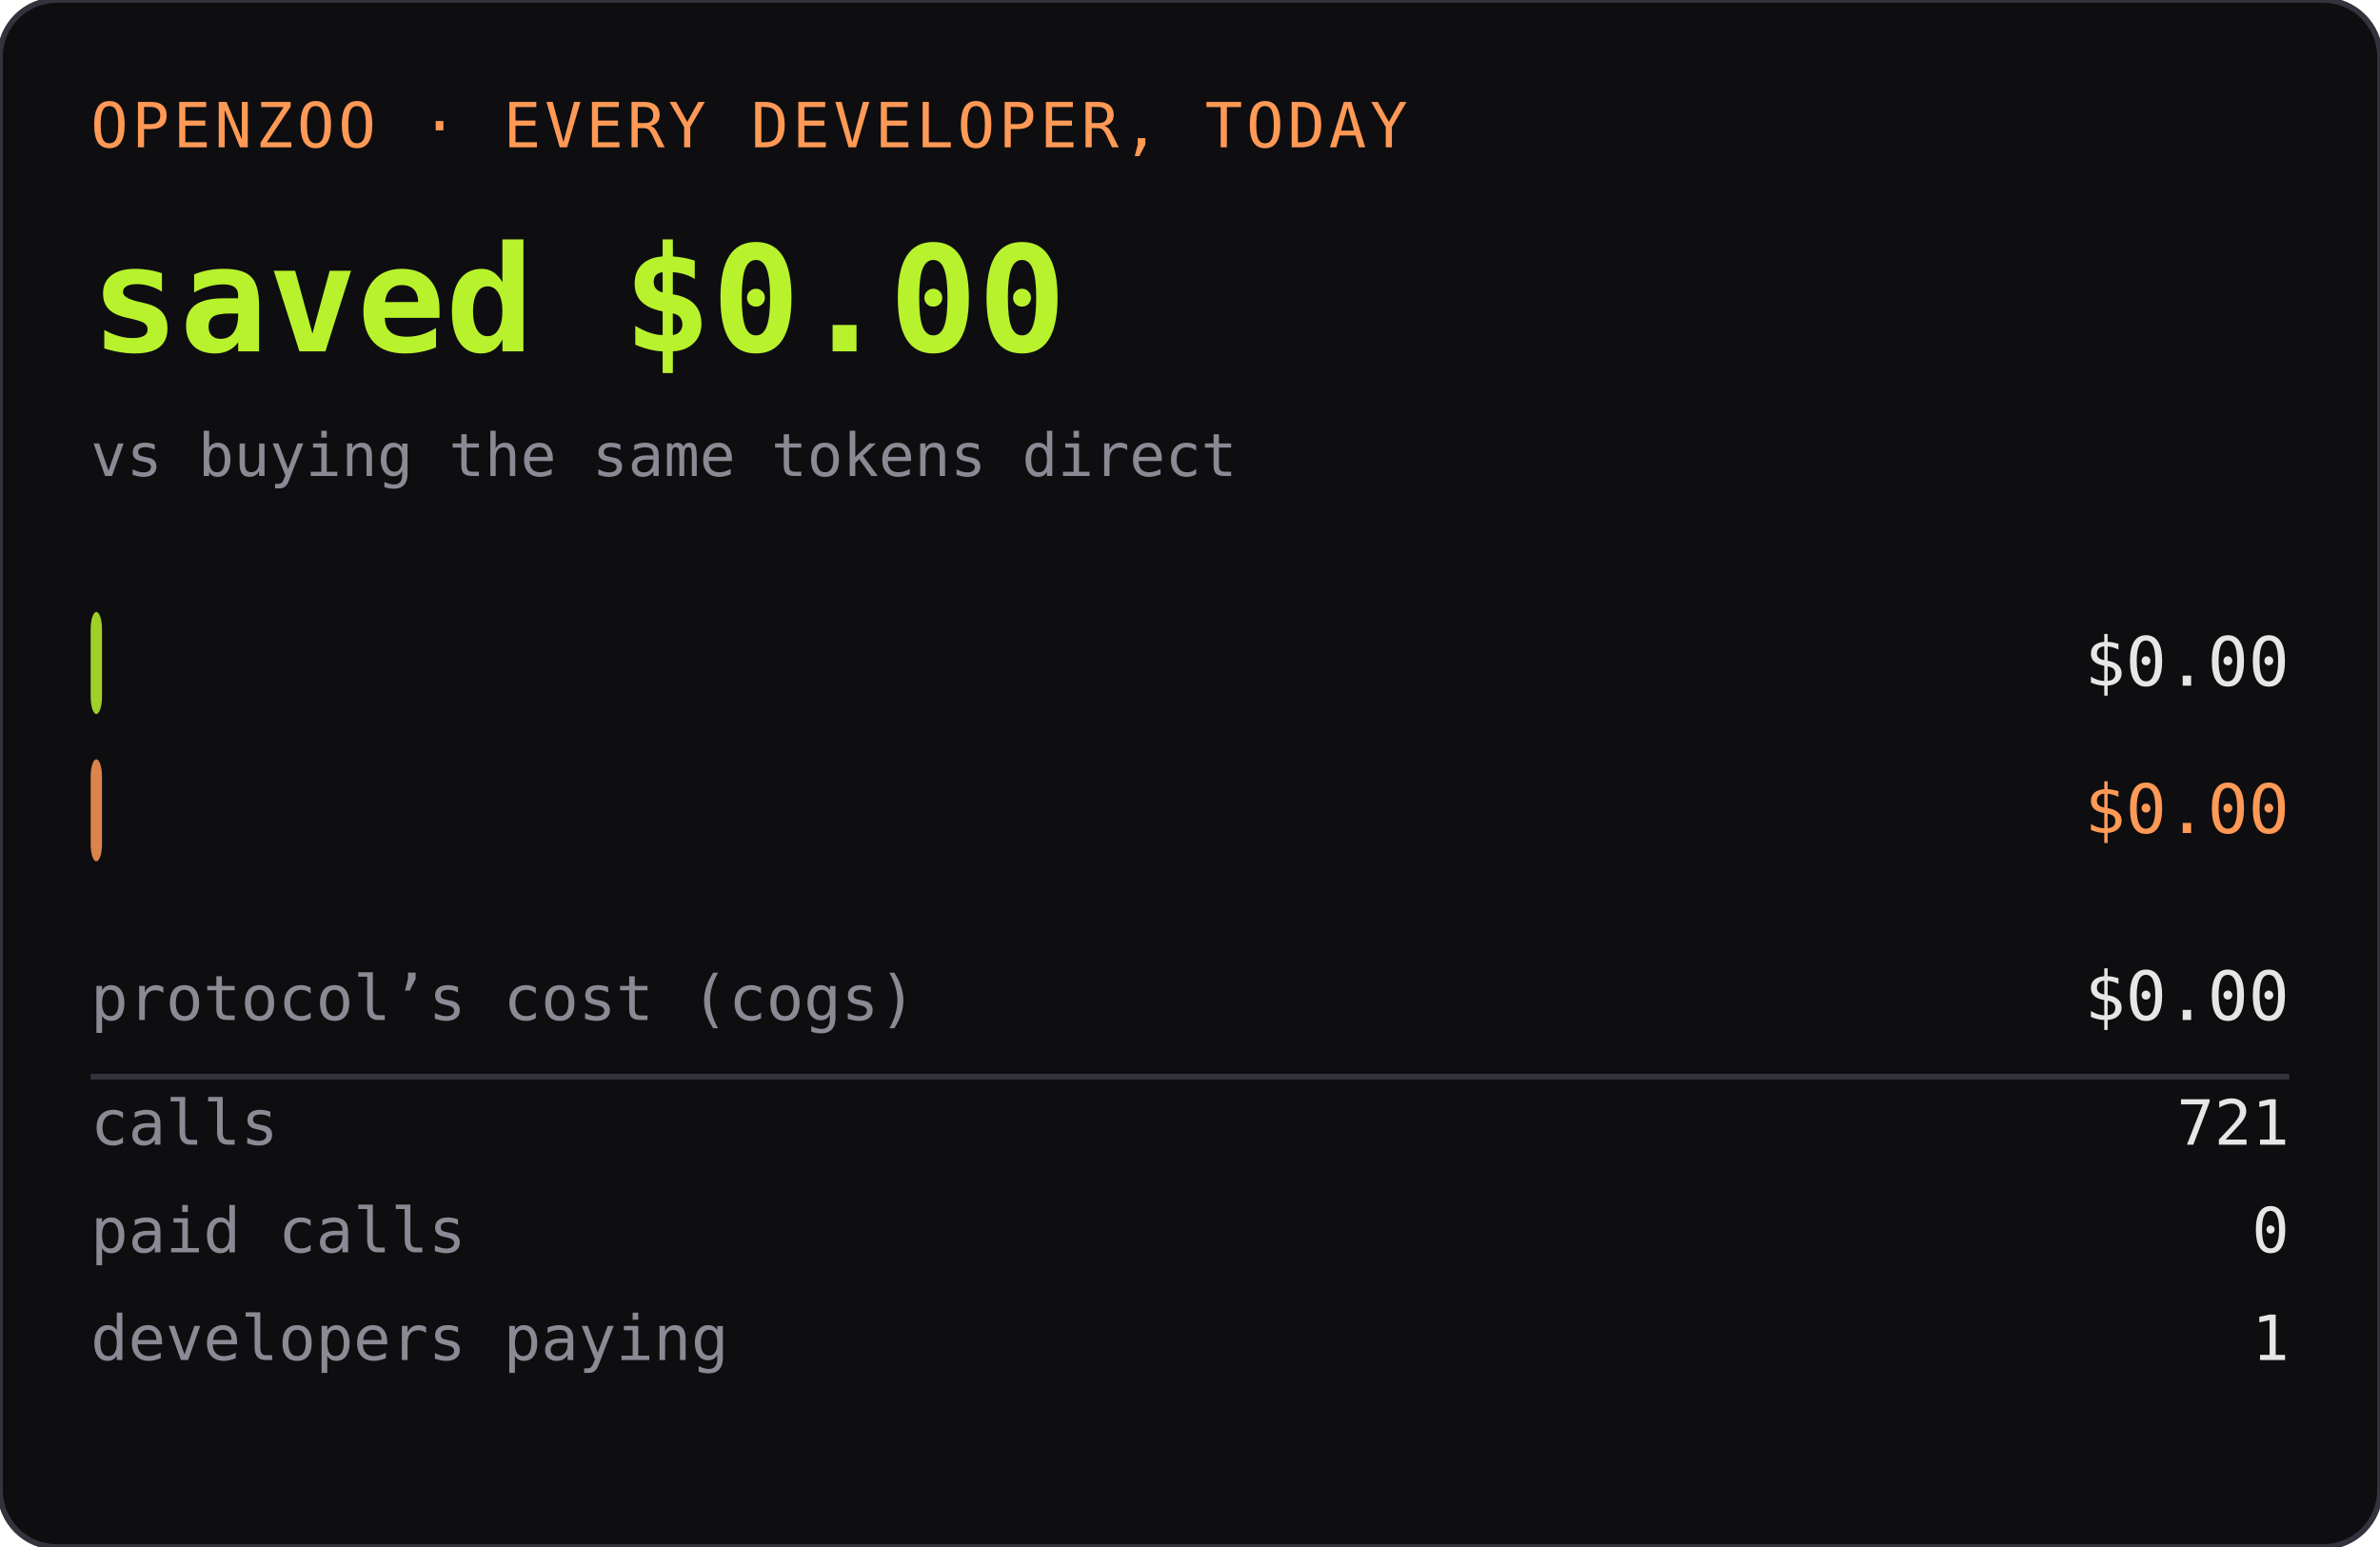
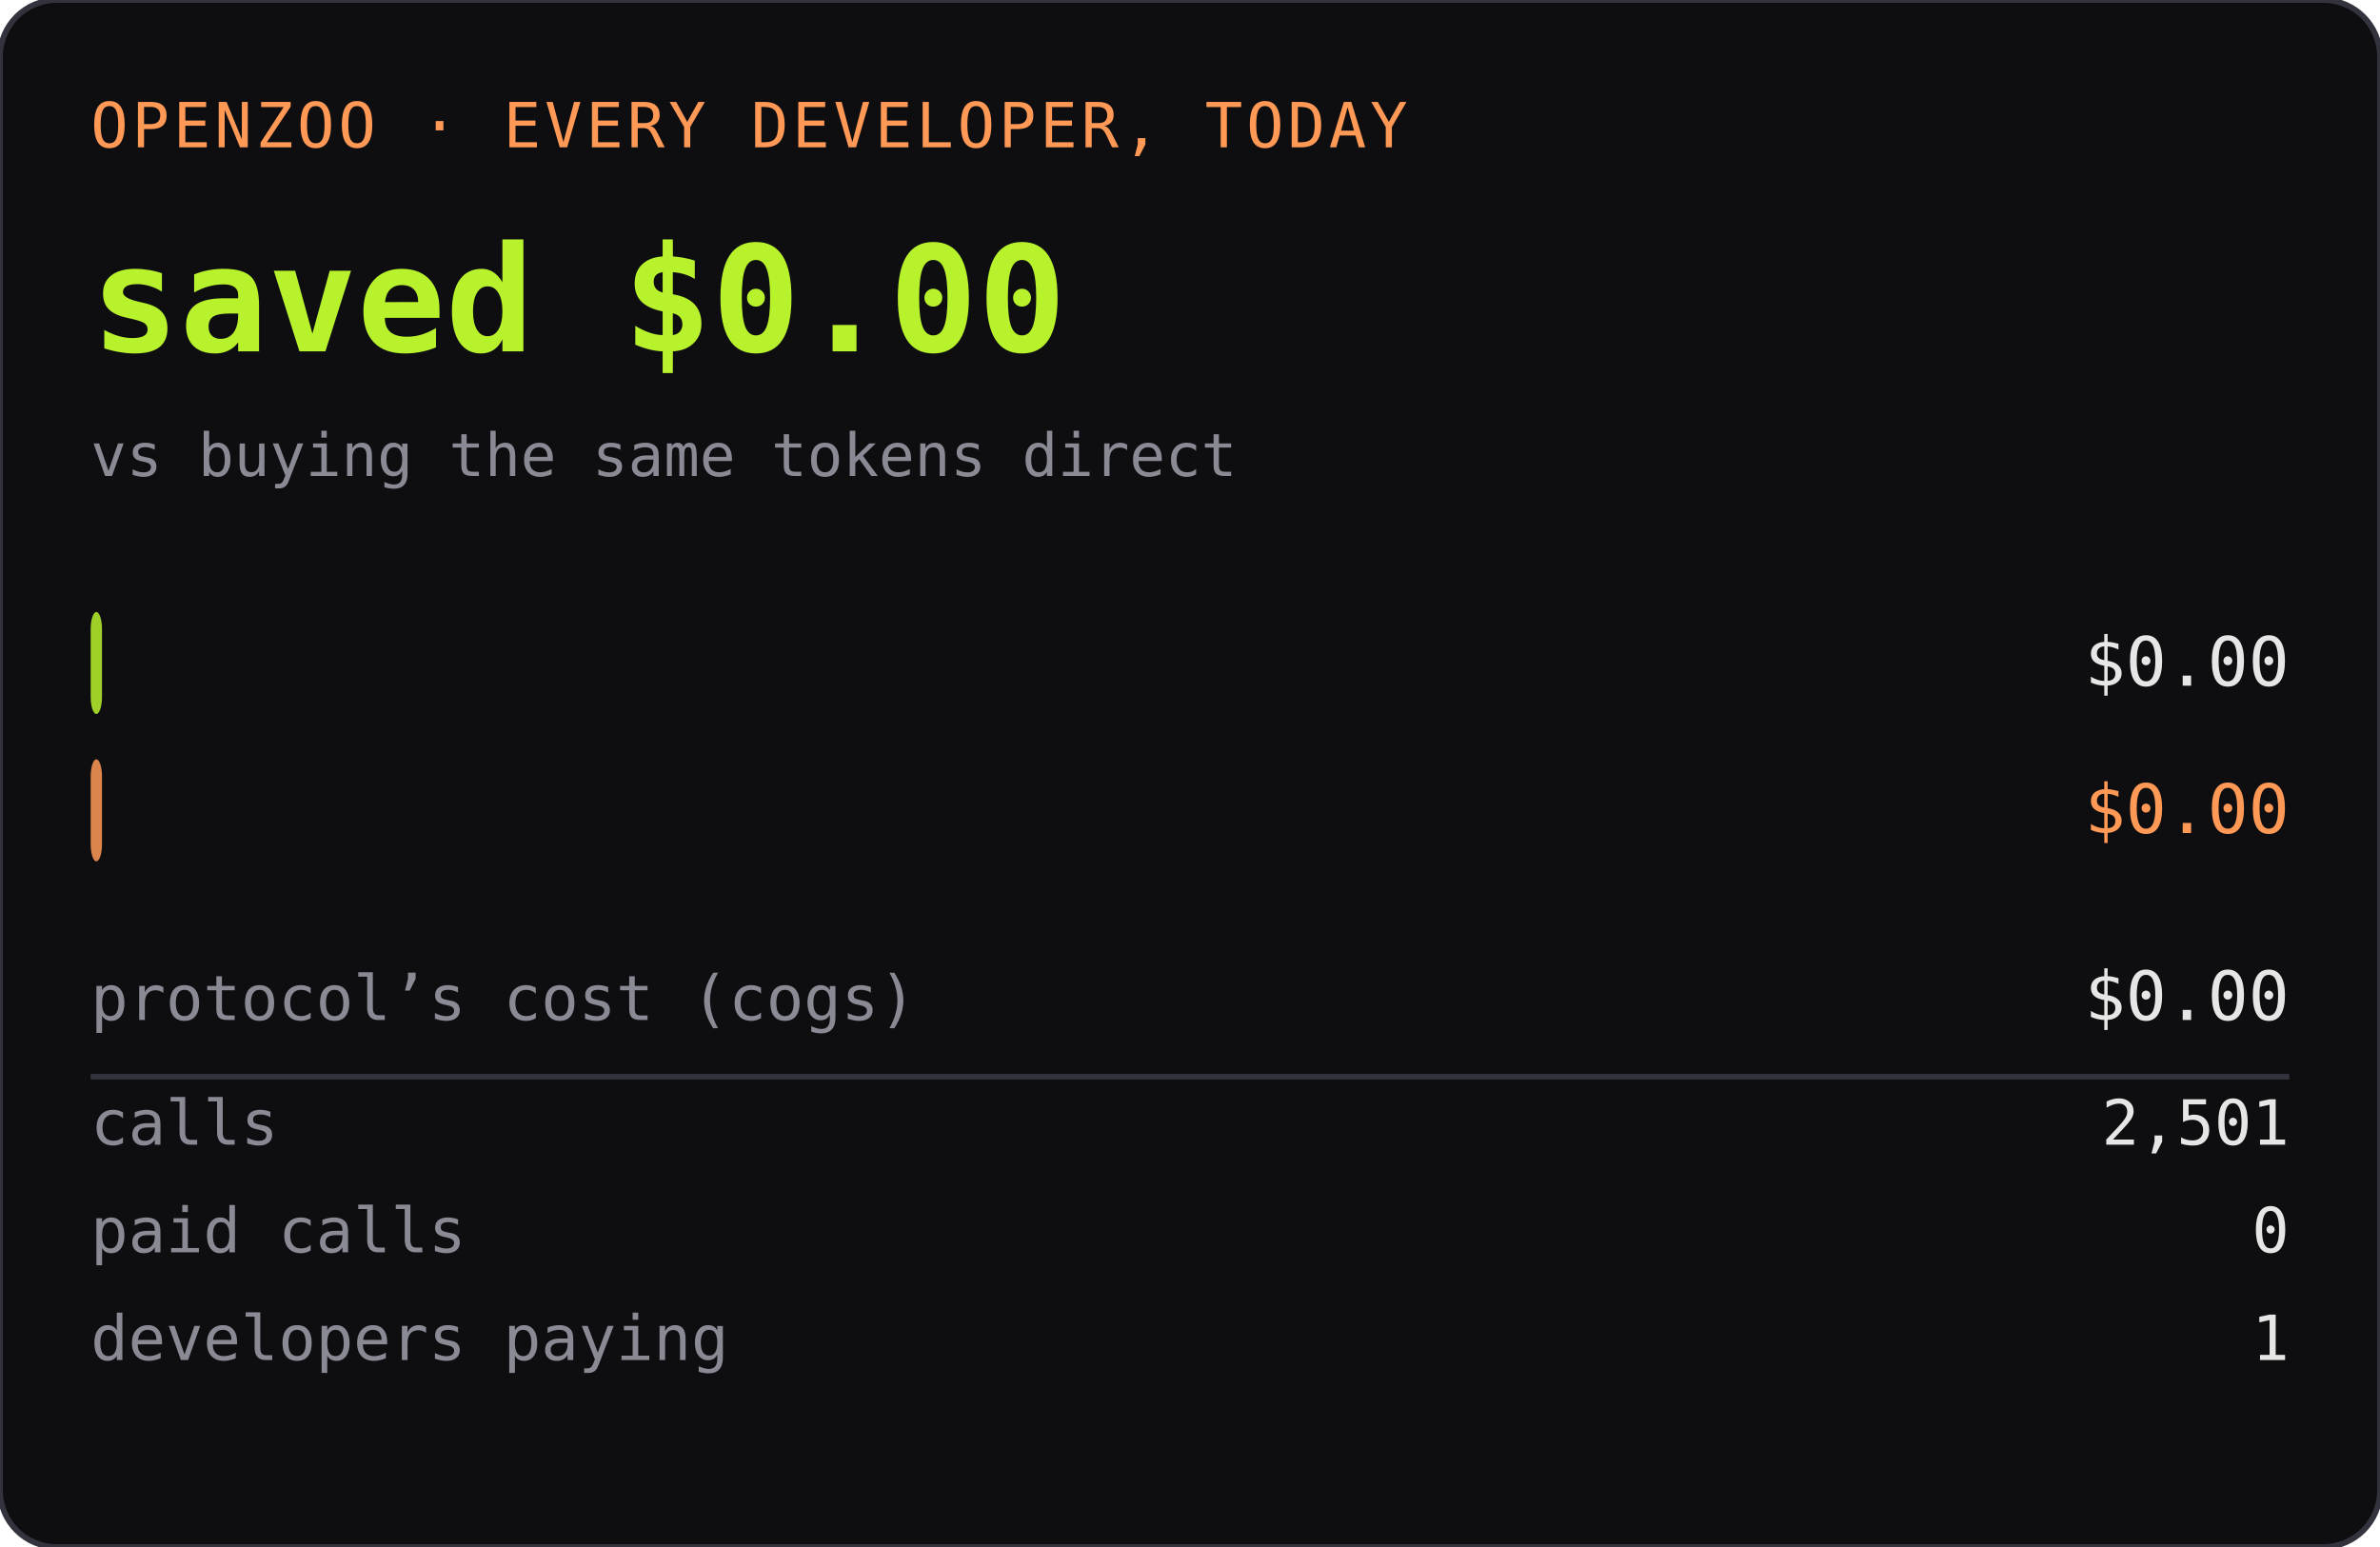
<svg xmlns="http://www.w3.org/2000/svg" width="420" height="273" role="img" aria-label="OPENZOO · EVERY DEVELOPER, TODAY">
  <rect width="420" height="273" rx="10" fill="#0e0e11" />
  <rect width="420" height="273" rx="10" fill="none" stroke="#33333d" />
  <text x="16" y="26" font-family="ui-monospace,SFMono-Regular,Menlo,monospace" font-size="11" fill="#ff9955" letter-spacing="0.06em">OPENZOO · EVERY DEVELOPER, TODAY</text>
  <text x="16" y="62" font-family="ui-monospace,SFMono-Regular,Menlo,monospace" font-size="26" font-weight="600" fill="#b8f22d">saved $0.00</text>
  <text x="404" y="62" text-anchor="end" font-family="ui-monospace,SFMono-Regular,Menlo,monospace" font-size="26" font-weight="600" fill="#b8f22d" />
  <text x="16" y="84" font-family="ui-monospace,SFMono-Regular,Menlo,monospace" font-size="10.5" fill="#8a8a95">vs buying the same tokens direct</text>
  <rect x="16" y="108" width="2" height="18" rx="3" fill="#b8f22d" opacity="0.85" />
  <text x="22" y="121" font-family="ui-monospace,SFMono-Regular,Menlo,monospace" font-size="11" fill="#0e0e11" font-weight="600">dev spent</text>
  <text x="404" y="121" text-anchor="end" font-family="ui-monospace,SFMono-Regular,Menlo,monospace" font-size="12" fill="#e6e6e6">$0.00</text>
  <rect x="16" y="134" width="2" height="18" rx="3" fill="#ff9955" opacity="0.85" />
  <text x="22" y="147" font-family="ui-monospace,SFMono-Regular,Menlo,monospace" font-size="11" fill="#0e0e11" font-weight="600">buying direct</text>
  <text x="404" y="147" text-anchor="end" font-family="ui-monospace,SFMono-Regular,Menlo,monospace" font-size="12" fill="#ff9955">$0.00</text>
  <text x="16" y="180" font-family="ui-monospace,SFMono-Regular,Menlo,monospace" font-size="11" fill="#8a8a95">protocol’s cost (cogs)</text>
  <text x="404" y="180" text-anchor="end" font-family="ui-monospace,SFMono-Regular,Menlo,monospace" font-size="12" fill="#e6e6e6">$0.00</text>
  <line x1="16" y1="190" x2="404" y2="190" stroke="#33333d" />
  <text x="16" y="202" font-family="ui-monospace,SFMono-Regular,Menlo,monospace" font-size="11" fill="#8a8a95">calls</text>
-   <text x="404" y="202" text-anchor="end" font-family="ui-monospace,SFMono-Regular,Menlo,monospace" font-size="11" fill="#e6e6e6">721</text>
+   <text x="404" y="202" text-anchor="end" font-family="ui-monospace,SFMono-Regular,Menlo,monospace" font-size="11" fill="#e6e6e6">2,501</text>
  <text x="16" y="221" font-family="ui-monospace,SFMono-Regular,Menlo,monospace" font-size="11" fill="#8a8a95">paid calls</text>
  <text x="404" y="221" text-anchor="end" font-family="ui-monospace,SFMono-Regular,Menlo,monospace" font-size="11" fill="#e6e6e6">0</text>
  <text x="16" y="240" font-family="ui-monospace,SFMono-Regular,Menlo,monospace" font-size="11" fill="#8a8a95">developers paying</text>
  <text x="404" y="240" text-anchor="end" font-family="ui-monospace,SFMono-Regular,Menlo,monospace" font-size="11" fill="#e6e6e6">1</text>
</svg>
